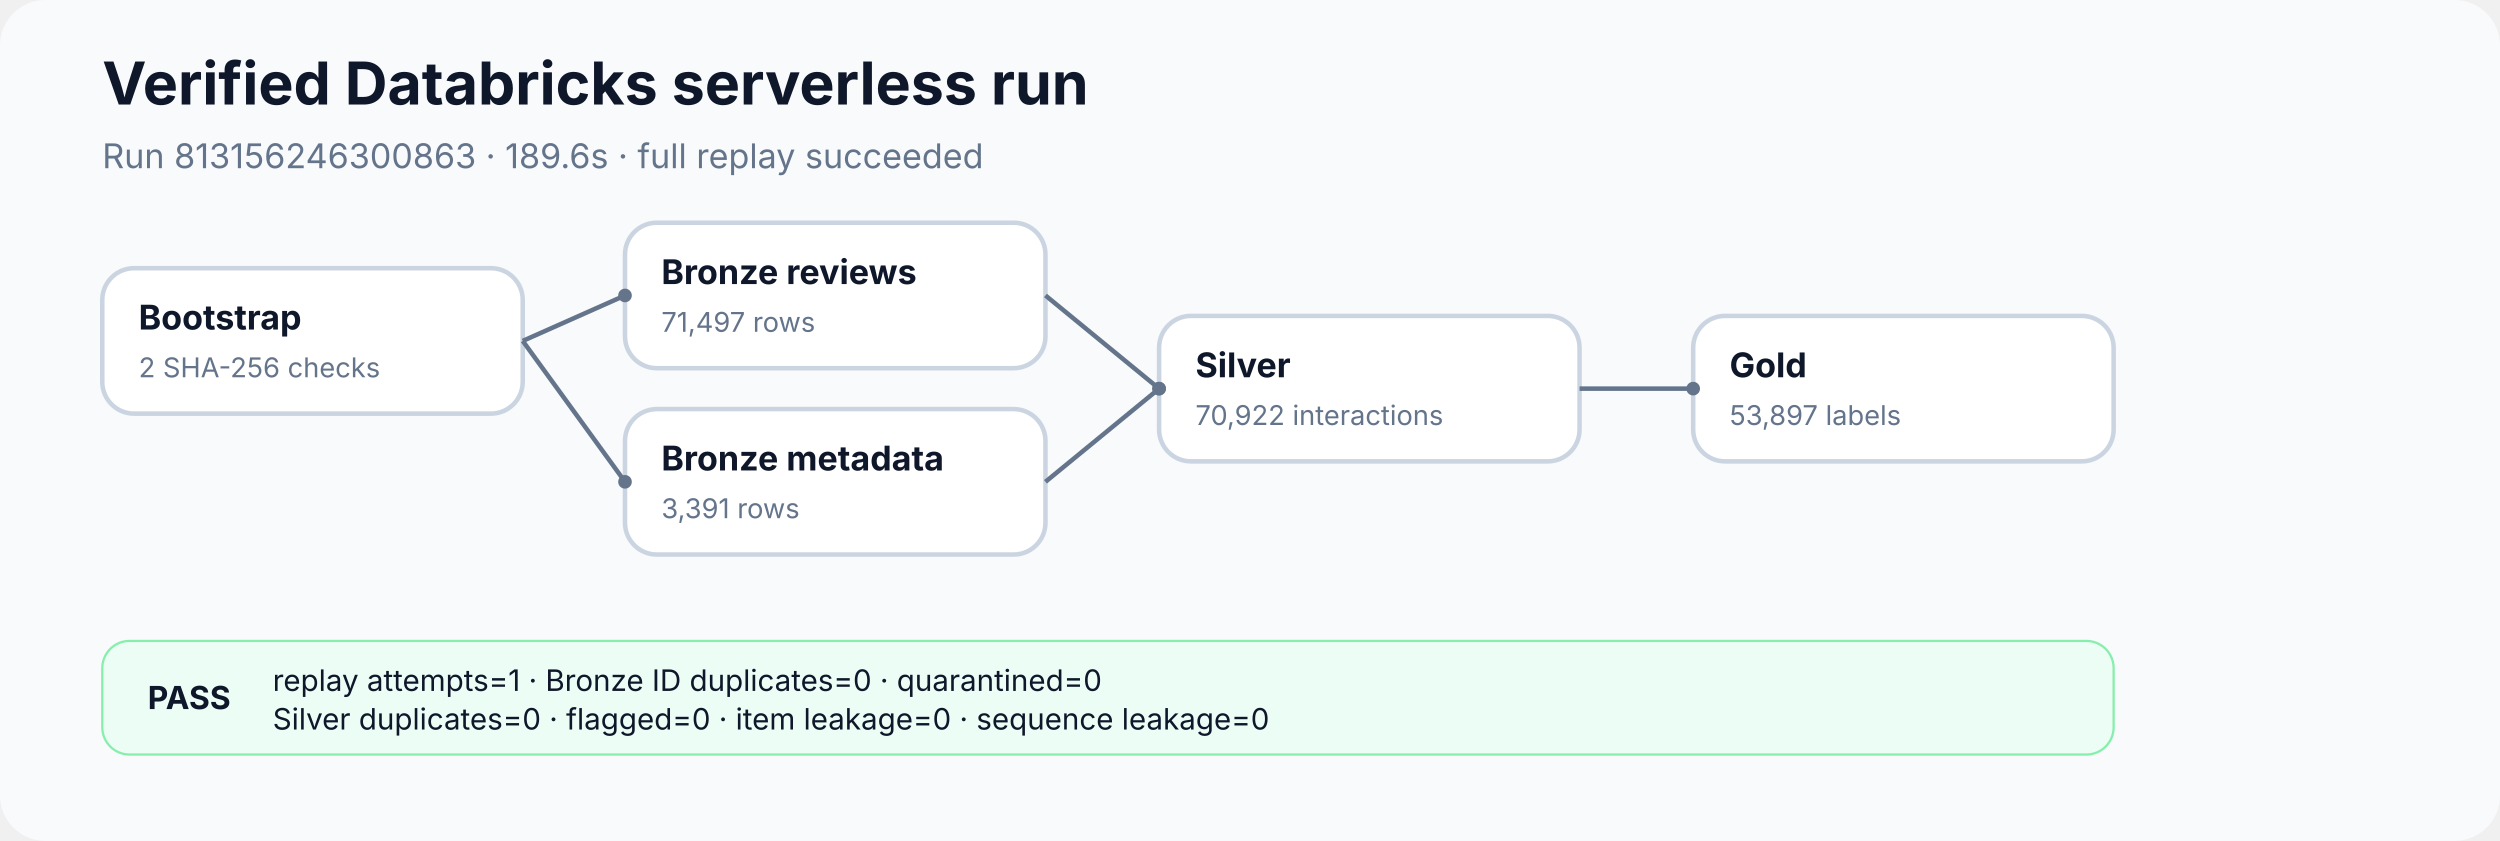
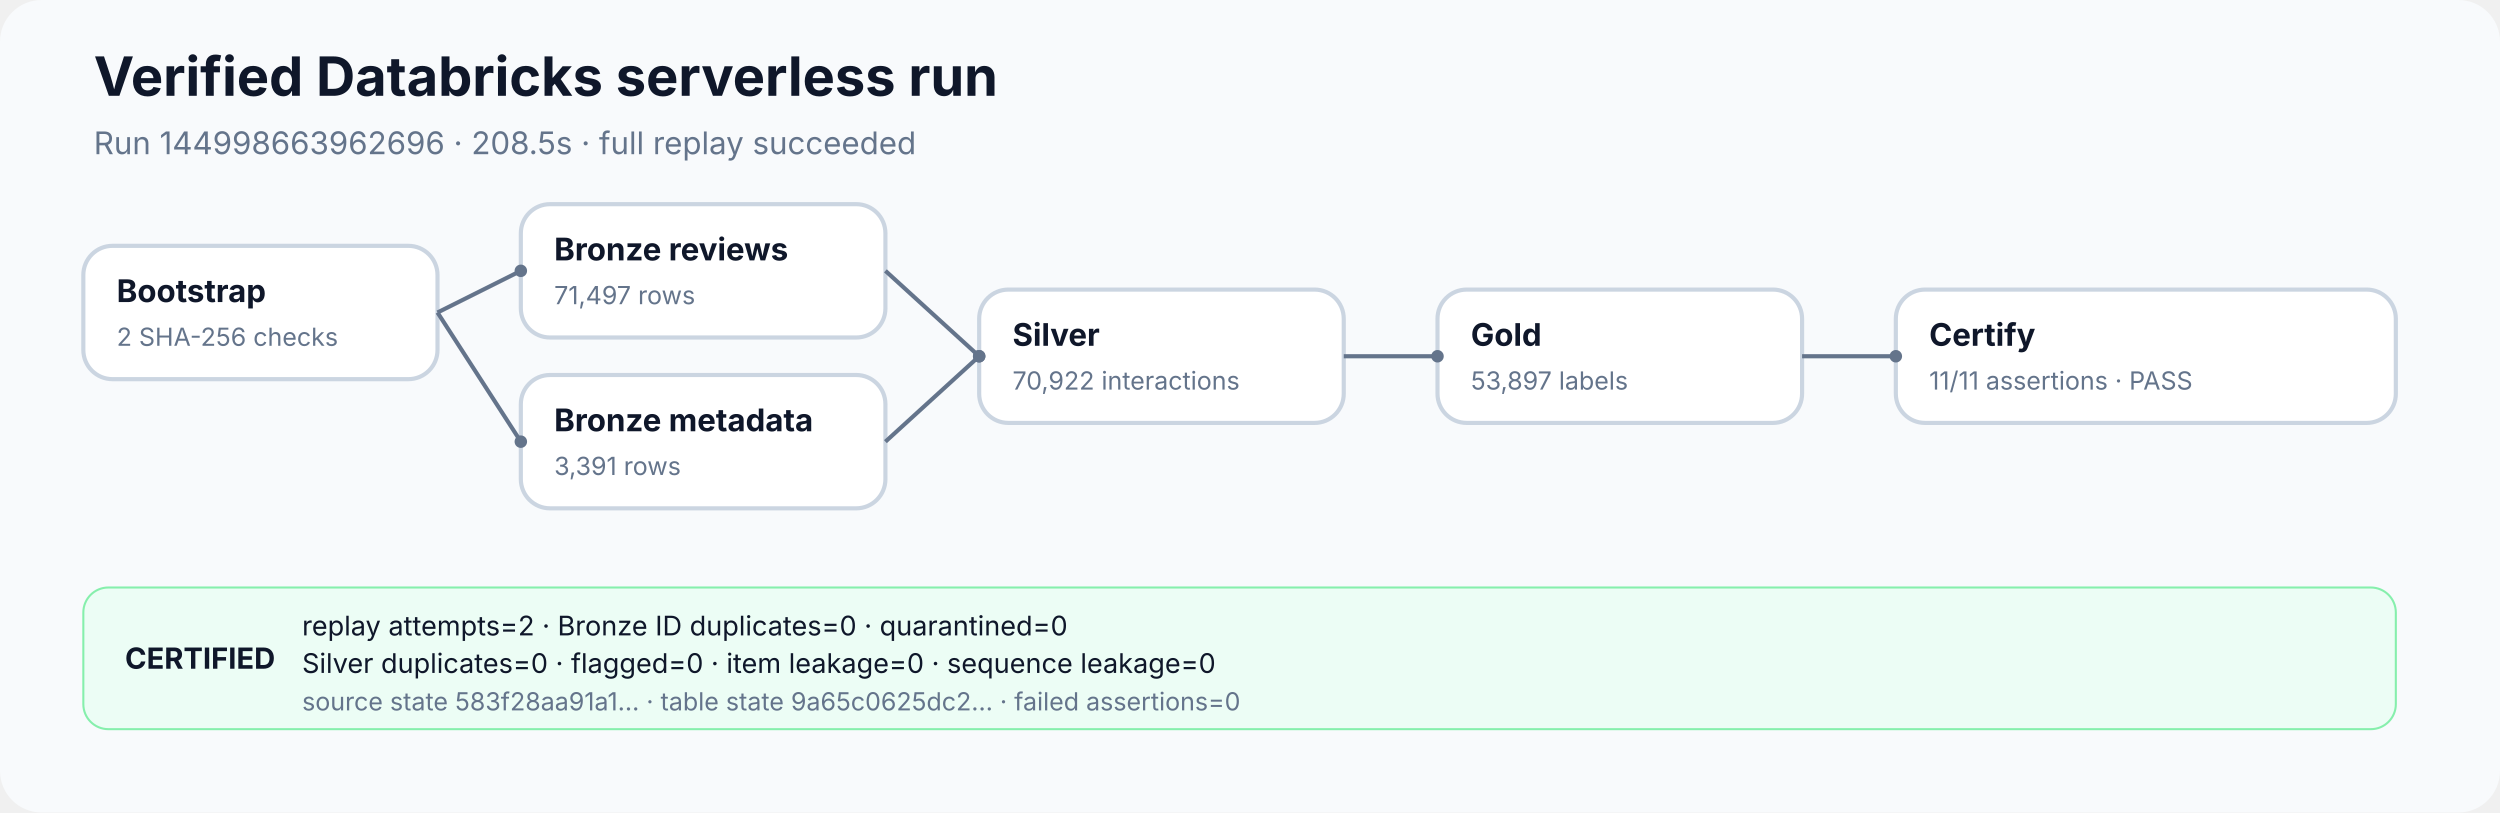
- <svg xmlns="http://www.w3.org/2000/svg" width="1100" height="370" viewBox="0 0 1100 370" role="img" aria-labelledby="title desc">
+ <svg xmlns="http://www.w3.org/2000/svg" width="1200" height="390" viewBox="0 0 1200 390" role="img" aria-labelledby="title desc">
  <rect width="100%" height="100%" rx="20" fill="#f8fafc" />
  <style>
    text { font-family: Inter, ui-sans-serif, system-ui, -apple-system, sans-serif; fill: #0f172a; }
    .muted { fill: #64748b; }
    .grid { stroke: #cbd5e1; stroke-width: 1; }
  </style>
  <text x="45" y="46" font-size="26" font-weight="700">Verified Databricks serverless run</text>
-   <text x="45" y="74" font-size="15" class="muted">Run 813156246300863 · 189.6s · full replay succeeded</text>
-   <rect x="45" y="118" width="185" height="64" rx="14" fill="#ffffff" stroke="#cbd5e1" stroke-width="2" />
-   <text x="61" y="145" font-size="15" font-weight="700">Bootstrap</text>
-   <text x="61" y="166" font-size="12" class="muted">2 SHA-256 checks</text>
-   <rect x="275" y="98" width="185" height="64" rx="14" fill="#ffffff" stroke="#cbd5e1" stroke-width="2" />
-   <text x="291" y="125" font-size="15" font-weight="700">Bronze reviews</text>
-   <text x="291" y="146" font-size="12" class="muted">71,497 rows</text>
-   <rect x="275" y="180" width="185" height="64" rx="14" fill="#ffffff" stroke="#cbd5e1" stroke-width="2" />
-   <text x="291" y="207" font-size="15" font-weight="700">Bronze metadata</text>
-   <text x="291" y="228" font-size="12" class="muted">3,391 rows</text>
-   <rect x="510" y="139" width="185" height="64" rx="14" fill="#ffffff" stroke="#cbd5e1" stroke-width="2" />
-   <text x="526" y="166" font-size="15" font-weight="700">Silver</text>
-   <text x="526" y="187" font-size="12" class="muted">70,922 interactions</text>
-   <rect x="745" y="139" width="185" height="64" rx="14" fill="#ffffff" stroke="#cbd5e1" stroke-width="2" />
-   <text x="761" y="166" font-size="15" font-weight="700">Gold</text>
-   <text x="761" y="187" font-size="12" class="muted">53,897 labels</text>
-   <line x1="230" y1="150" x2="275" y2="130" stroke="#64748b" stroke-width="2" />
-   <circle cx="275" cy="130" r="3" fill="#64748b" />
-   <line x1="230" y1="150" x2="275" y2="212" stroke="#64748b" stroke-width="2" />
-   <circle cx="275" cy="212" r="3" fill="#64748b" />
-   <line x1="460" y1="130" x2="510" y2="171" stroke="#64748b" stroke-width="2" />
-   <circle cx="510" cy="171" r="3" fill="#64748b" />
-   <line x1="460" y1="212" x2="510" y2="171" stroke="#64748b" stroke-width="2" />
-   <circle cx="510" cy="171" r="3" fill="#64748b" />
-   <line x1="695" y1="171" x2="745" y2="171" stroke="#64748b" stroke-width="2" />
-   <circle cx="745" cy="171" r="3" fill="#64748b" />
-   <rect x="45" y="282" width="885" height="50" rx="12" fill="#ecfdf5" stroke="#86efac" />
-   <text x="65" y="312" font-size="14" font-weight="700" fill="#166534">PASS</text>
-   <text x="120" y="304" font-size="13">replay attempts=1 · Bronze ID duplicates=0 · quarantined=0</text>
-   <text x="120" y="321" font-size="13">Silver duplicates=0 · flagged=0 · item leakage=0 · sequence leakage=0</text>
+   <text x="45" y="74" font-size="15" class="muted">Run 144998663962696 · 208.5s · full replay succeeded</text>
+   <rect x="40" y="118" width="170" height="64" rx="14" fill="#ffffff" stroke="#cbd5e1" stroke-width="2" />
+   <text x="56" y="145" font-size="15" font-weight="700">Bootstrap</text>
+   <text x="56" y="166" font-size="12" class="muted">2 SHA-256 checks</text>
+   <rect x="250" y="98" width="175" height="64" rx="14" fill="#ffffff" stroke="#cbd5e1" stroke-width="2" />
+   <text x="266" y="125" font-size="15" font-weight="700">Bronze reviews</text>
+   <text x="266" y="146" font-size="12" class="muted">71,497 rows</text>
+   <rect x="250" y="180" width="175" height="64" rx="14" fill="#ffffff" stroke="#cbd5e1" stroke-width="2" />
+   <text x="266" y="207" font-size="15" font-weight="700">Bronze metadata</text>
+   <text x="266" y="228" font-size="12" class="muted">3,391 rows</text>
+   <rect x="470" y="139" width="175" height="64" rx="14" fill="#ffffff" stroke="#cbd5e1" stroke-width="2" />
+   <text x="486" y="166" font-size="15" font-weight="700">Silver</text>
+   <text x="486" y="187" font-size="12" class="muted">70,922 interactions</text>
+   <rect x="690" y="139" width="175" height="64" rx="14" fill="#ffffff" stroke="#cbd5e1" stroke-width="2" />
+   <text x="706" y="166" font-size="15" font-weight="700">Gold</text>
+   <text x="706" y="187" font-size="12" class="muted">53,897 labels</text>
+   <rect x="910" y="139" width="240" height="64" rx="14" fill="#ffffff" stroke="#cbd5e1" stroke-width="2" />
+   <text x="926" y="166" font-size="15" font-weight="700">Certify</text>
+   <text x="926" y="187" font-size="12" class="muted">11/11 assertions · PASS</text>
+   <line x1="210" y1="150" x2="250" y2="130" stroke="#64748b" stroke-width="2" />
+   <circle cx="250" cy="130" r="3" fill="#64748b" />
+   <line x1="210" y1="150" x2="250" y2="212" stroke="#64748b" stroke-width="2" />
+   <circle cx="250" cy="212" r="3" fill="#64748b" />
+   <line x1="425" y1="130" x2="470" y2="171" stroke="#64748b" stroke-width="2" />
+   <circle cx="470" cy="171" r="3" fill="#64748b" />
+   <line x1="425" y1="212" x2="470" y2="171" stroke="#64748b" stroke-width="2" />
+   <circle cx="470" cy="171" r="3" fill="#64748b" />
+   <line x1="645" y1="171" x2="690" y2="171" stroke="#64748b" stroke-width="2" />
+   <circle cx="690" cy="171" r="3" fill="#64748b" />
+   <line x1="865" y1="171" x2="910" y2="171" stroke="#64748b" stroke-width="2" />
+   <circle cx="910" cy="171" r="3" fill="#64748b" />
+   <rect x="40" y="282" width="1110" height="68" rx="12" fill="#ecfdf5" stroke="#86efac" />
+   <text x="60" y="321" font-size="14" font-weight="700" fill="#166534">CERTIFIED</text>
+   <text x="145" y="305" font-size="13">replay attempts=2 · Bronze ID duplicates=0 · quarantined=0</text>
+   <text x="145" y="323" font-size="13">Silver duplicates=0 · flagged=0 · item leakage=0 · sequence leakage=0</text>
+   <text x="145" y="341" font-size="12" class="muted">source state 583f28aa91a1… · table state 9a65c0625dc2… · failed assertions=0</text>
</svg>
